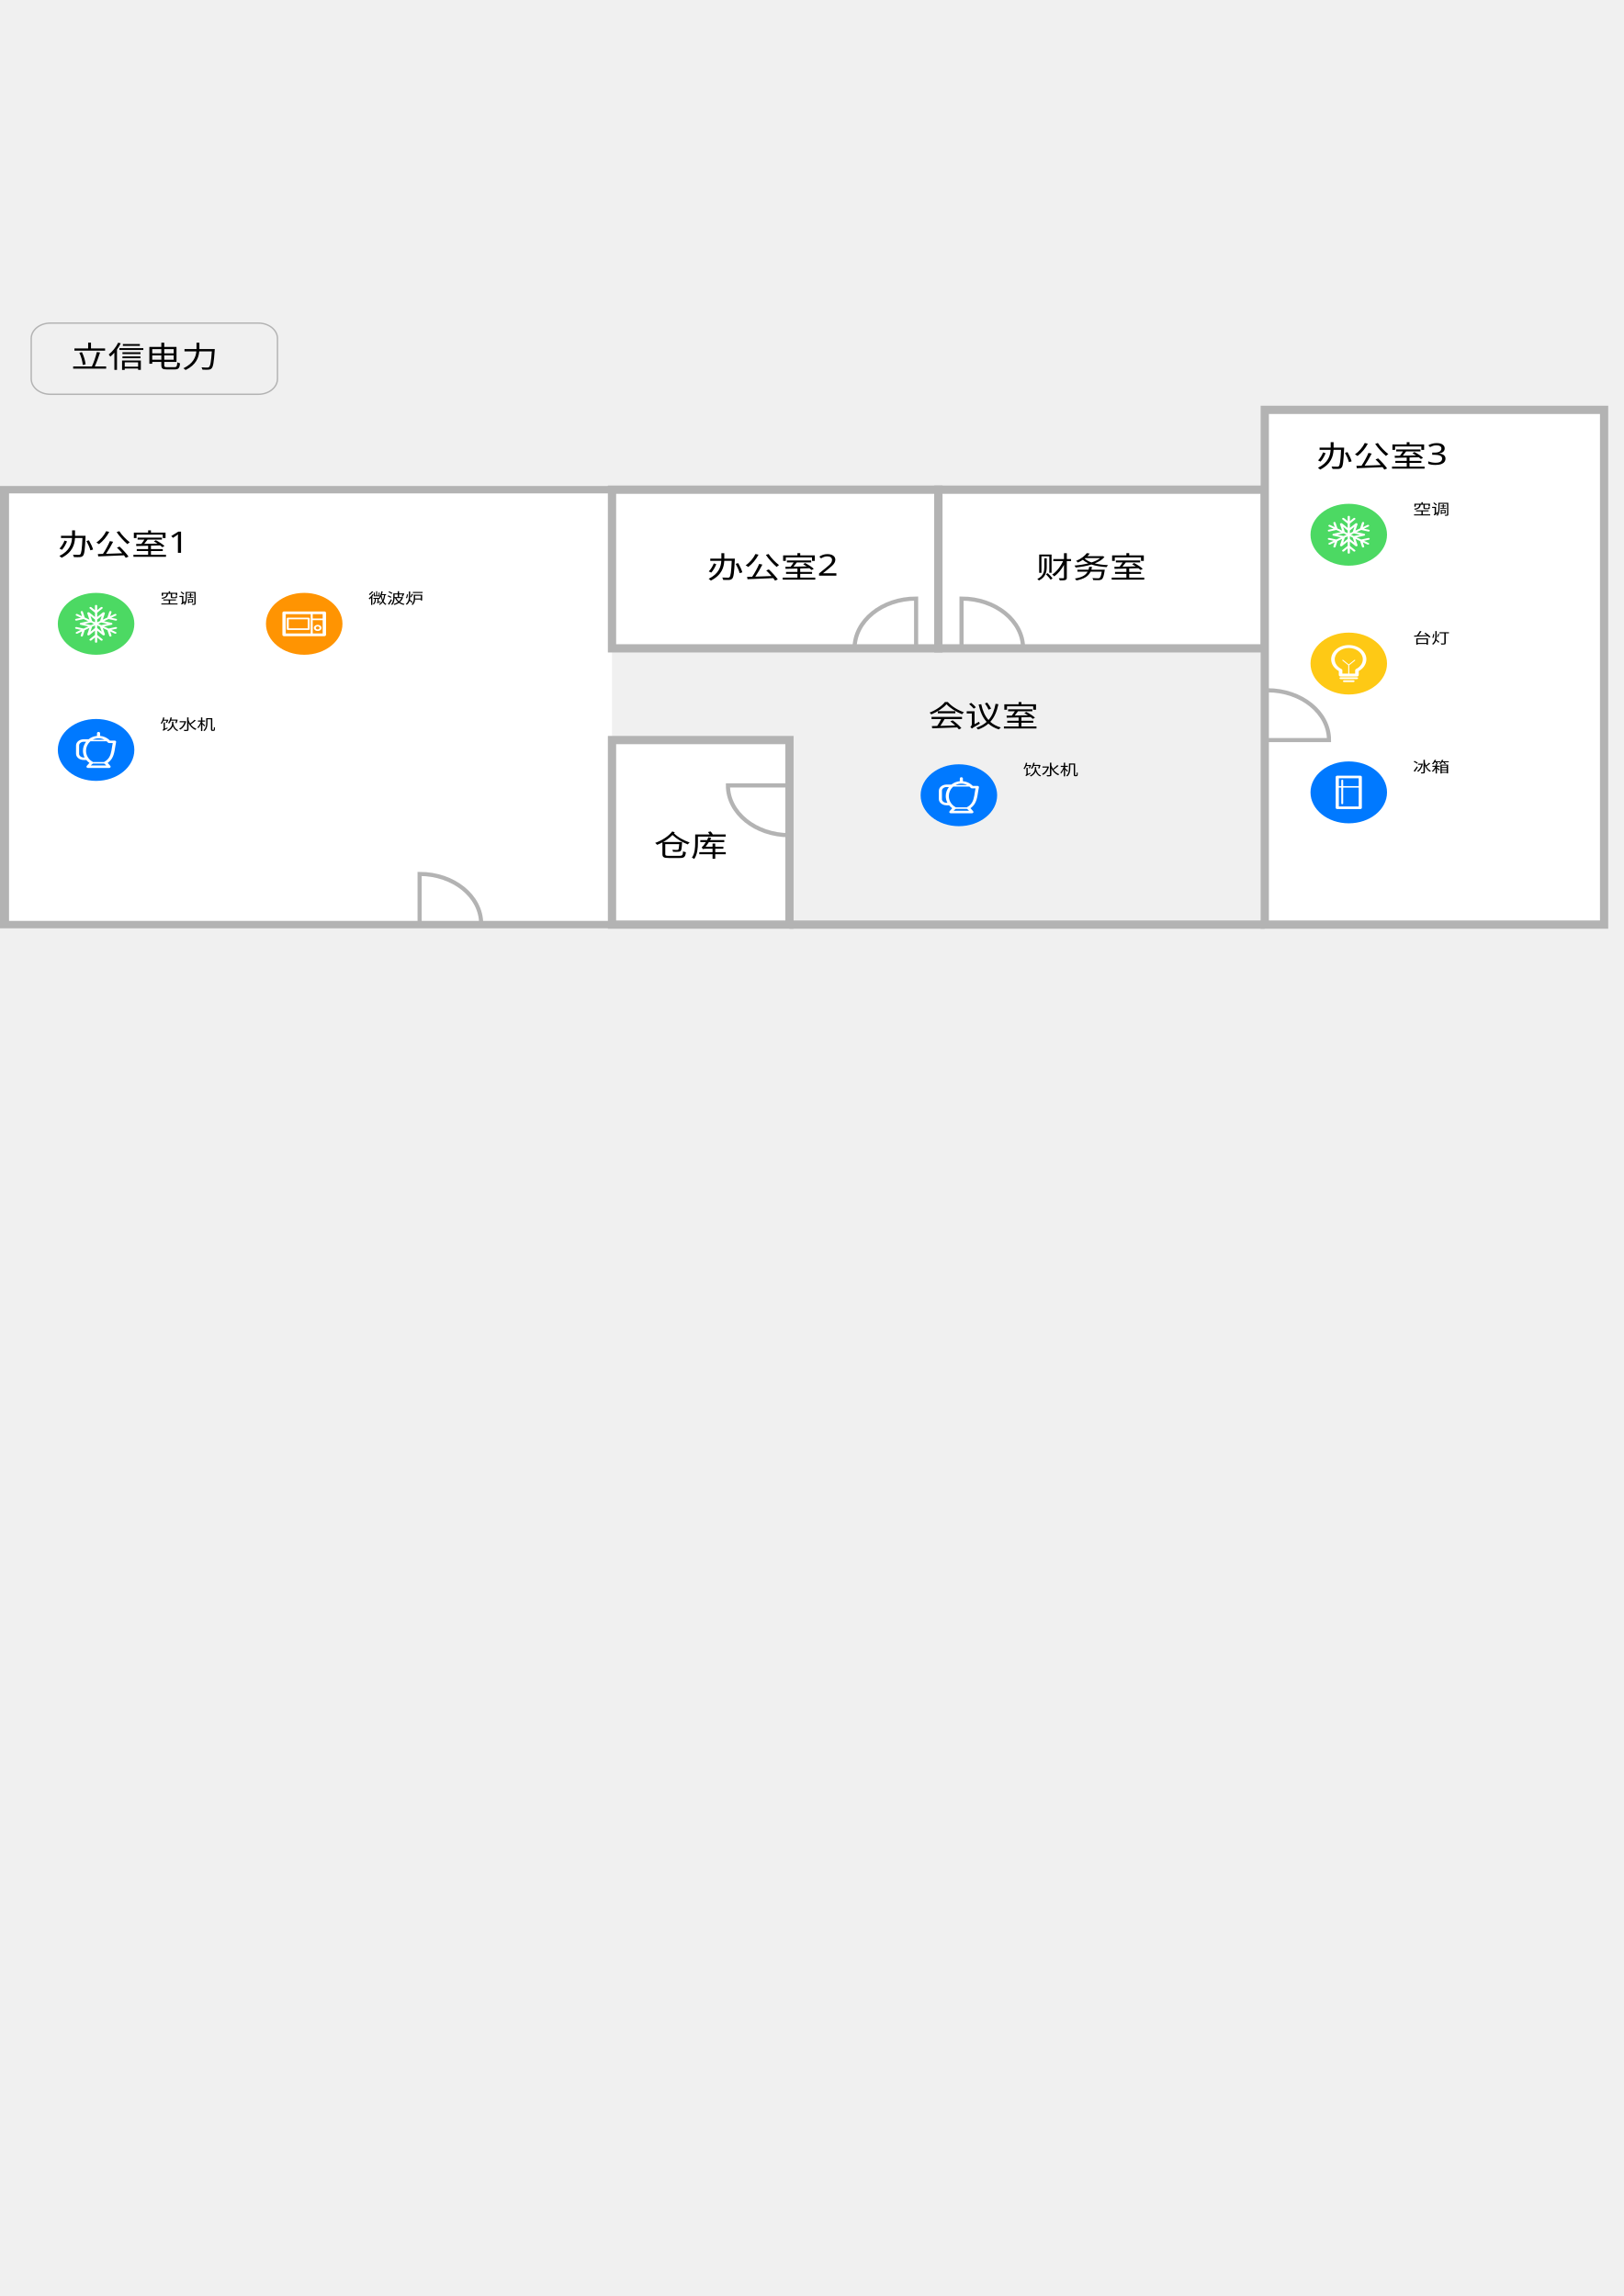
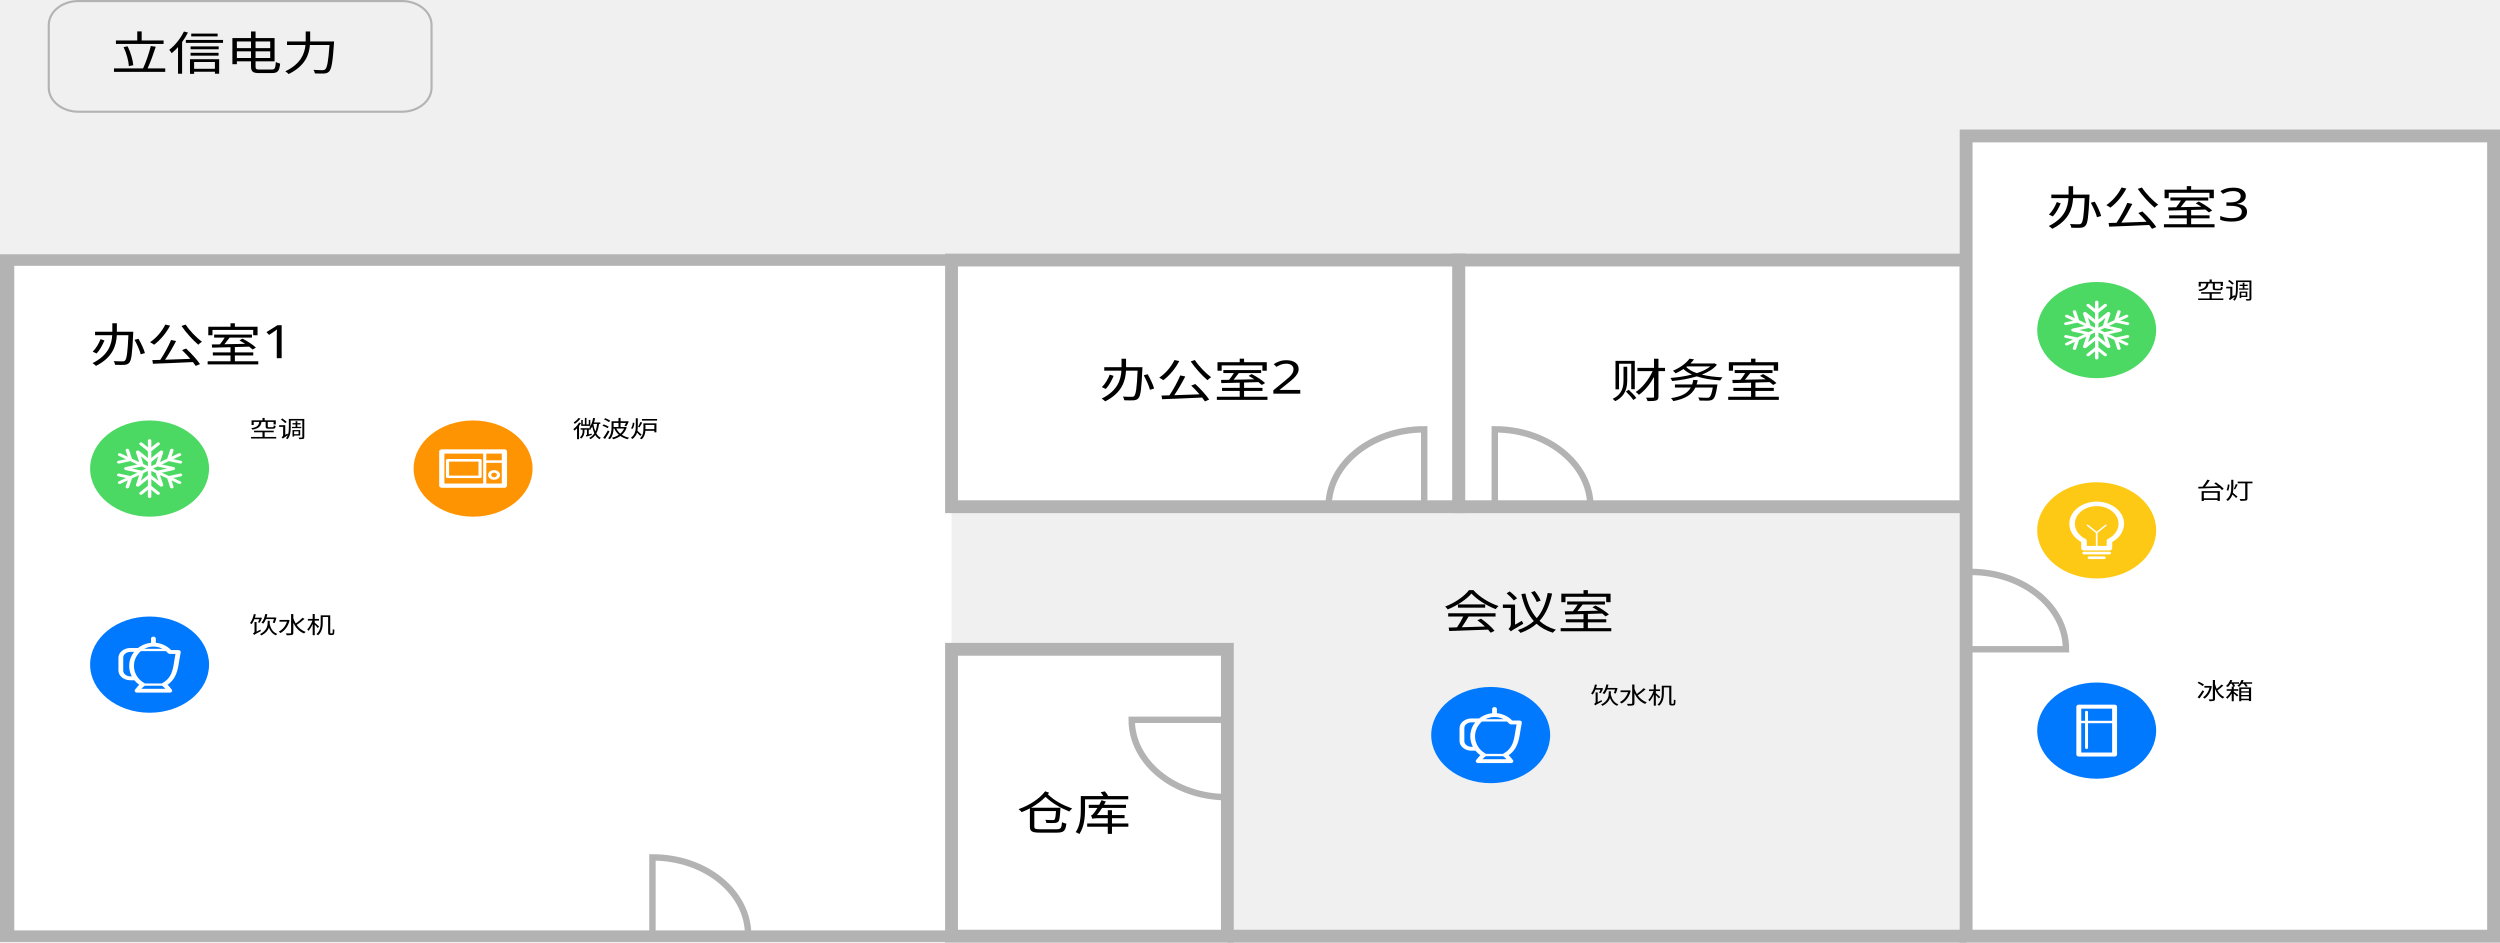
- <svg xmlns="http://www.w3.org/2000/svg" width="210mm" height="297mm" viewBox="0 0 744.094 1052.362" id="svg4042" version="1.1">
+ <svg xmlns="http://www.w3.org/2000/svg" width="208.019mm" height="78.43mm" viewBox="0 0 737.075 277.902" id="svg4042" version="1.1">
  <defs id="defs4044" />
-   <g id="layer1">
+   <g id="layer1" transform="translate(0.07181856,-147.7763)">
    <polyline transform="matrix(0.7013433,0,0,0.5673893,-556.2427,-280.9533)" style="fill:#ffffff;stroke:#b3b3b3;stroke-width:6;stroke-miterlimit:10" stroke-miterlimit="10" points="1193.009,1242.073 796.008,1242.073   796.008,890.747 1193.009,890.747 " id="polyline489" />
    <rect style="fill:#ffffff;stroke:#b3b3b3;stroke-width:3.785;stroke-miterlimit:10" x="280.466" y="224.447" stroke-miterlimit="10" width="149.566" height="72.724" id="rect491" />
    <rect style="fill:#ffffff;stroke:#b3b3b3;stroke-width:3.785;stroke-miterlimit:10" x="430.033" y="224.447" stroke-miterlimit="10" width="149.571" height="72.724" id="rect493" />
    <rect style="fill:#ffffff;stroke:#b3b3b3;stroke-width:3.785;stroke-miterlimit:10" x="579.604" y="187.857" stroke-miterlimit="10" width="155.507" height="235.929" id="rect495" />
    <path style="fill:none;stroke:#b3b3b3;stroke-width:1.892;stroke-miterlimit:10" stroke-miterlimit="10" d="m 419.828,297.171 0,-22.815 c -15.576,0 -28.202,10.215 -28.202,22.815" id="path497" />
    <path style="fill:none;stroke:#b3b3b3;stroke-width:1.892;stroke-miterlimit:10" stroke-miterlimit="10" d="m 440.638,297.171 0,-22.815 c 15.576,0 28.2,10.215 28.2,22.815" id="path499" />
    <path style="fill:none;stroke:#b3b3b3;stroke-width:1.892;stroke-miterlimit:10" stroke-miterlimit="10" d="m 192.292,423.384 0,-22.817 c 15.575,0 28.202,10.216 28.202,22.817" id="path501" />
    <path style="fill:none;stroke:#b3b3b3;stroke-width:1.892;stroke-miterlimit:10" stroke-miterlimit="10" d="m 580.84,339.205 28.199,0 c 0,-12.601 -12.624,-22.816 -28.199,-22.816" id="path503" />
    <rect style="fill:#ffffff;stroke:#b3b3b3;stroke-width:3.785;stroke-miterlimit:10" x="280.466" y="339.205" stroke-miterlimit="10" width="81.324" height="84.581" id="rect505" />
    <line style="fill:none;stroke:#b3b3b3;stroke-width:3.785;stroke-miterlimit:10" stroke-miterlimit="10" x1="361.79" y1="423.786" x2="579.604" y2="423.786" id="line507" />
    <path style="fill:none;stroke:#b3b3b3;stroke-width:1.892;stroke-miterlimit:10" stroke-miterlimit="10" d="m 361.79,359.991 -28.203,0 c 0,12.601 12.628,22.815 28.203,22.815" id="path509" />
    <text y="282.968" x="23.832" style="font-size:15.14px;font-family:MicrosoftYaHei" font-size="24" id="text511" transform="scale(1.111795,0.8994463)">办公室1</text>
    <text y="294.593" x="427.058" style="font-size:15.14px;font-family:MicrosoftYaHei" font-size="24" id="text513" transform="scale(1.111795,0.8994463)">财务室</text>
    <text y="294.593" x="291.455" style="font-size:15.14px;font-family:MicrosoftYaHei" font-size="24" id="text515" transform="scale(1.111795,0.8994463)">办公室2</text>
    <text y="436.417" x="269.577" style="font-size:15.14px;font-family:MicrosoftYaHei" font-size="24" id="text517" transform="scale(1.111795,0.8994463)">仓库</text>
    <text y="370.447" x="382.626" style="font-size:15.14px;font-family:MicrosoftYaHei" font-size="24" id="text519" transform="scale(1.111795,0.8994463)">会议室</text>
    <text y="238.032" x="542.602" style="font-size:15.14px;font-family:MicrosoftYaHei" font-size="24" id="text521" transform="scale(1.111795,0.8994463)">办公室3</text>
    <text y="187.299" x="29.378" style="font-size:15.14px;font-family:MicrosoftYaHei" font-size="24" id="text523" transform="scale(1.111795,0.8994463)">立信电力</text>
    <path style="fill:none;stroke:#b3b3b3;stroke-width:0.631;stroke-miterlimit:10" stroke-miterlimit="10" d="m 127.162,173.642 c 0,3.905 -3.914,7.071 -8.744,7.071 l -95.372,0 c -4.829,0 -8.742,-3.166 -8.742,-7.071 l 0,-18.478 c 0,-3.906 3.913,-7.073 8.742,-7.073 l 95.373,0 c 4.829,0 8.743,3.166 8.743,7.073 l 0,18.478 0,0 z" id="path525" />
    <g transform="matrix(0.7013433,0,0,0.5673893,-556.2427,-280.9533)" id="g527">
      <circle style="fill:#fec915" cx="1674.416" cy="1031.199" r="25" id="circle529" />
      <g id="g531">
        <path style="fill:#ffffff" d="m 1685.92,1027.774 c 0,-3.183 -1.284,-6.056 -3.366,-8.131 -2.08,-2.074 -4.967,-3.377 -8.146,-3.377 -3.169,0 -6.032,1.304 -8.124,3.377 -2.078,2.077 -3.371,4.948 -3.371,8.131 0,2.052 0.538,3.969 1.478,5.658 l 0.015,0 c 0.853,1.509 2.063,2.83 3.506,3.822 l 0,3.221 c 0,0.656 0.509,1.166 1.164,1.166 l 10.69,0 c 0.646,0 1.169,-0.512 1.169,-1.166 l 0,-3.221 c 1.447,-0.99 2.641,-2.314 3.517,-3.822 l -0.021,0 c 0.942,-1.689 1.489,-3.606 1.489,-5.658 z m -3.509,4.498 c -0.773,1.391 -1.909,2.552 -3.252,3.361 -0.363,0.223 -0.552,0.596 -0.552,0.995 l -0.015,0 0,2.682 -3.831,0 0,-6.768 3.792,-3.787 c 0.137,-0.136 0.137,-0.354 0,-0.49 -0.136,-0.136 -0.354,-0.136 -0.489,0 l -3.649,3.645 -3.648,-3.645 c -0.136,-0.136 -0.356,-0.136 -0.493,0 -0.136,0.137 -0.136,0.355 0,0.49 l 3.794,3.787 0,6.768 -3.832,0 0,-2.682 c 0,-0.467 -0.267,-0.862 -0.655,-1.044 -1.312,-0.811 -2.402,-1.971 -3.163,-3.313 -0.746,-1.32 -1.18,-2.848 -1.18,-4.5 0,-2.518 1.03,-4.818 2.7,-6.476 1.655,-1.657 3.946,-2.688 6.468,-2.688 2.547,0 4.827,1.031 6.497,2.688 1.649,1.656 2.689,3.958 2.689,6.476 10e-4,1.658 -0.436,3.182 -1.181,4.501 z" id="path533" />
        <path style="fill:#ffffff" d="m 1677.512,1044.739 -6.186,0 c -0.388,0 -0.711,0.306 -0.711,0.695 0,0.382 0.321,0.695 0.711,0.695 l 6.186,0 c 0.396,0 0.708,-0.313 0.708,-0.695 -10e-4,-0.389 -0.314,-0.695 -0.708,-0.695 z" id="path535" />
        <path style="fill:#ffffff" d="m 1679.765,1042.307 -10.69,0 c -0.388,0 -0.701,0.308 -0.701,0.694 0,0.391 0.313,0.712 0.701,0.712 l 10.69,0 c 0.389,0 0.709,-0.321 0.709,-0.712 -10e-4,-0.388 -0.32,-0.694 -0.709,-0.694 z" id="path537" />
      </g>
    </g>
    <g transform="matrix(0.7013433,0,0,0.5673893,-556.2427,-280.9533)" id="g539">
      <circle style="fill:#ff9402" cx="991.89" cy="999.1" r="25" id="circle541" />
      <path style="fill:#ffffff" d="m 981.13,1004.043 13.688,0 c 0.365,0 0.667,-0.295 0.667,-0.659 l 0,-8.574 c 0,-0.371 -0.3,-0.668 -0.667,-0.668 l -13.688,0 c -0.358,0 -0.653,0.297 -0.653,0.668 l 0,8.574 c 0,0.364 0.296,0.659 0.653,0.659 l 0,0 z m 0.666,-8.574 0,0 12.363,0 0,7.271 -12.363,0 0,-7.271 0,0 z m 23.255,-6.358 0,0 -26.329,0 c -0.596,0 -1.094,0.482 -1.094,1.095 l 0,17.779 c 0,0.604 0.498,1.102 1.094,1.102 l 26.329,0 c 0.604,0 1.1,-0.498 1.1,-1.102 l 0,-17.779 c 0,-0.611 -0.498,-1.095 -1.1,-1.095 l 0,0 z m -8.926,17.774 0,0 -16.302,0 0,-15.578 16.304,0 -0.002,15.578 0,0 z m 7.823,0 0,0 -6.504,0 0,-10.749 6.504,0 0,10.749 0,0 z m 0,-12.063 0,0 -6.504,0 0,-3.517 6.504,0 0,3.517 0,0 z m -3.249,10.091 0,0 c 0.703,0 1.329,-0.268 1.784,-0.715 0.448,-0.465 0.729,-1.088 0.729,-1.783 0,-0.701 -0.281,-1.333 -0.729,-1.795 -0.455,-0.442 -1.081,-0.716 -1.784,-0.716 -0.687,0 -1.318,0.272 -1.783,0.716 -0.441,0.463 -0.729,1.095 -0.729,1.795 0,0.695 0.287,1.318 0.729,1.783 0.465,0.448 1.096,0.715 1.783,0.715 l 0,0 z m -0.855,-3.36 0,0 c 0.224,-0.204 0.52,-0.346 0.854,-0.346 0.344,0 0.623,0.142 0.857,0.346 0.203,0.23 0.343,0.525 0.343,0.862 0,0.336 -0.14,0.632 -0.343,0.85 -0.234,0.217 -0.516,0.345 -0.857,0.345 -0.334,0 -0.632,-0.128 -0.854,-0.345 -0.211,-0.218 -0.337,-0.513 -0.337,-0.85 0,-0.338 0.127,-0.632 0.337,-0.862 l 0,0 z" id="path543" />
    </g>
    <g transform="matrix(0.7013433,0,0,0.5673893,-556.2427,-280.9533)" id="g545">
      <circle style="fill:#4cd963" cx="855.89" cy="999.1" r="25" id="circle547" />
      <path style="fill:#ffffff" d="m 855.174,984.535 c 0,-0.39 0.316,-0.713 0.716,-0.713 0.401,0 0.729,0.325 0.729,0.713 l 0,3.537 2.377,-2.373 c 0.293,-0.295 0.758,-0.295 1.025,0 0.283,0.271 0.283,0.735 0,1.023 l -3.402,3.396 0,3.491 3.687,-3.685 c 0.255,-0.249 0.654,-0.271 0.931,-0.078 0.305,0.163 0.479,0.489 0.396,0.838 l -1.362,5.041 3.022,-1.744 1.257,-4.653 c 0.111,-0.389 0.508,-0.62 0.884,-0.513 0.39,0.094 0.621,0.497 0.521,0.886 l -0.882,3.257 3.064,-1.776 c 0.345,-0.191 0.791,-0.069 0.99,0.287 0.196,0.334 0.077,0.777 -0.27,0.978 l -3.054,1.77 3.248,0.854 c 0.394,0.116 0.619,0.513 0.514,0.894 -0.101,0.388 -0.499,0.612 -0.892,0.521 l -4.65,-1.259 -3.011,1.755 5.026,1.35 c 0.341,0.093 0.56,0.419 0.531,0.76 0.027,0.342 -0.19,0.684 -0.531,0.759 l -5.026,1.367 3.011,1.746 4.65,-1.258 c 0.396,-0.093 0.808,0.132 0.892,0.521 0.105,0.402 -0.122,0.791 -0.499,0.893 l -3.263,0.869 3.053,1.776 c 0.347,0.188 0.469,0.62 0.269,0.978 -0.197,0.334 -0.645,0.465 -0.989,0.265 l -3.043,-1.771 0.862,3.25 c 0.1,0.396 -0.134,0.801 -0.521,0.894 -0.376,0.106 -0.773,-0.126 -0.886,-0.512 l -1.242,-4.654 -3.037,-1.754 1.362,5.042 c 0.087,0.351 -0.087,0.697 -0.396,0.838 -0.276,0.202 -0.678,0.171 -0.931,-0.078 l -3.686,-3.677 0,3.491 3.401,3.397 c 0.283,0.286 0.283,0.744 0,1.017 -0.27,0.303 -0.734,0.303 -1.025,0.021 l -2.376,-2.381 0,3.521 c 0,0.396 -0.328,0.729 -0.73,0.729 -0.399,0 -0.717,-0.334 -0.717,-0.729 l 0,-3.528 -2.381,2.39 c -0.282,0.279 -0.747,0.279 -1.023,-0.023 -0.295,-0.271 -0.295,-0.729 0,-1.017 l 3.407,-3.396 0,-3.491 -3.699,3.677 c -0.241,0.248 -0.64,0.28 -0.926,0.078 -0.313,-0.141 -0.479,-0.488 -0.382,-0.838 l 1.352,-5.042 -3.039,1.753 -1.232,4.654 c -0.105,0.388 -0.504,0.619 -0.896,0.512 -0.381,-0.093 -0.612,-0.498 -0.501,-0.893 l 0.858,-3.25 -3.063,1.77 c -0.346,0.2 -0.784,0.07 -0.981,-0.264 -0.198,-0.356 -0.069,-0.791 0.274,-0.978 l 3.047,-1.776 -3.253,-0.869 c -0.38,-0.103 -0.62,-0.489 -0.515,-0.894 0.12,-0.388 0.496,-0.612 0.884,-0.52 l 4.675,1.257 3.014,-1.745 -5.034,-1.366 c -0.337,-0.077 -0.572,-0.419 -0.544,-0.761 -0.018,-0.34 0.206,-0.665 0.544,-0.759 l 5.034,-1.351 -3.03,-1.753 -4.66,1.258 c -0.388,0.094 -0.763,-0.133 -0.883,-0.521 -0.106,-0.382 0.135,-0.776 0.514,-0.894 l 3.253,-0.853 -3.046,-1.77 c -0.346,-0.2 -0.474,-0.644 -0.275,-0.978 0.194,-0.357 0.638,-0.48 0.981,-0.288 l 3.063,1.777 -0.858,-3.259 c -0.114,-0.387 0.12,-0.791 0.501,-0.885 0.396,-0.107 0.791,0.125 0.896,0.513 l 1.233,4.653 3.038,1.744 -1.352,-5.041 c -0.098,-0.349 0.07,-0.674 0.397,-0.838 0.272,-0.193 0.671,-0.171 0.912,0.077 l 3.698,3.693 0,-3.499 -3.406,-3.397 c -0.295,-0.288 -0.295,-0.752 0,-1.024 0.275,-0.294 0.742,-0.294 1.024,0 l 2.379,2.375 0,-3.539 0.004,0.002 0,0 z m 8.076,14.553 0,0 -4.043,-1.077 -1.877,1.077 1.877,1.087 4.043,-1.087 0,0 z m -6.631,1.257 0,0 0,2.165 2.951,2.955 -1.074,-4.033 -1.877,-1.087 0,0 z m -8.09,-1.257 0,0 4.044,1.087 1.87,-1.087 -1.878,-1.077 -4.036,1.077 0,0 z m 6.645,-1.234 0,0 0,-2.181 -2.959,-2.947 1.084,4.033 1.875,1.095 0,0 z m 4.398,-5.126 0,0 -2.951,2.939 0,2.188 1.878,-1.095 1.073,-4.032 0,0 z m -7.357,12.737 0,0 2.959,-2.955 0,-2.165 -1.875,1.087 -1.084,4.033 0,0 z" id="path549" />
    </g>
    <g transform="matrix(0.7013433,0,0,0.5673893,-556.2427,-280.9533)" id="g551">
      <circle style="fill:#0079ff" cx="855.89" cy="1100.979" r="25" id="circle553" />
      <path style="fill:#ffffff" d="m 867.987,1093.417 -3.038,0 c -0.889,-1.134 -1.955,-2.063 -3.15,-2.726 -1.012,-0.562 -2.14,-0.936 -3.285,-1.063 l 0,-2.191 c 0,-0.554 -0.457,-1.013 -1.005,-1.013 -0.567,0 -1.013,0.459 -1.013,1.013 l 0,2.191 c -2.087,0.244 -3.976,1.229 -5.502,2.719 l -3.141,0 -0.056,0 c -2.731,0 -5,2.269 -5,5 l 0,6.739 0,0.013 c 0,2.727 2.261,4.994 5,4.994 l 1.675,0 c 0.594,0.896 1.282,1.683 2.063,2.352 -0.437,0.503 -0.823,1.095 -1.179,1.644 -0.252,0.398 -0.752,0.936 -0.752,1.443 0,0.546 0.441,0.997 0.996,0.997 l 13.743,0 c 0.23,0.02 0.443,-0.052 0.64,-0.181 0.464,-0.329 0.562,-0.967 0.229,-1.418 -0.205,-0.258 -0.411,-0.554 -0.572,-0.844 -0.363,-0.548 -0.754,-1.141 -1.173,-1.643 1.141,-0.992 2.119,-2.257 2.836,-3.732 1.815,-3.679 1.936,-9.058 2.673,-13.11 0.014,-0.064 0.014,-0.129 0.014,-0.188 0.007,-0.559 -0.457,-0.996 -1.003,-0.996 z m -7.164,-0.96 c 0.168,0.097 0.328,0.188 0.49,0.29 l -7.629,0 c 2.182,-1.43 4.849,-1.547 7.139,-0.29 z m -13.027,14.626 c -1.624,0 -2.983,-1.36 -2.999,-2.983 l 0.016,0 0,-6.752 c -0.016,-1.63 1.344,-2.997 2.983,-2.997 l 0.062,0 1.511,0 c -1.282,2.023 -2.063,4.557 -2.063,7.301 0,1.953 0.395,3.803 1.095,5.433 l -0.605,0 0,0 z m 4.677,6.442 c 0.387,-0.567 0.792,-1.096 1.154,-1.339 0.109,-0.06 0.188,-0.144 0.263,-0.228 l 7.222,0 c 0.064,0.085 0.168,0.181 0.261,0.246 0.364,0.258 0.768,0.771 1.14,1.319 l -10.04,0 0,0 z m 12.016,-6.694 c -0.746,1.545 -1.834,2.811 -3.132,3.672 -0.088,0.085 -0.181,0.156 -0.245,0.259 l -7.222,0 c -0.077,-0.108 -0.155,-0.192 -0.263,-0.245 -1.281,-0.875 -2.373,-2.139 -3.124,-3.69 -0.761,-1.515 -1.188,-3.286 -1.188,-5.175 0,-2.813 0.941,-5.348 2.468,-7.19 0.146,-0.174 0.296,-0.347 0.451,-0.508 l 10.53,0 c 0.295,0.322 0.593,0.677 0.854,1.044 0.207,0.275 0.504,0.419 0.825,0.419 l 2.338,0 c -0.63,3.465 -0.758,8.309 -2.292,11.414 z" id="path555" />
    </g>
    <text y="307.66" x="66.055" style="font-size:7.57px;font-family:MicrosoftYaHei" font-size="12" id="text557" transform="scale(1.111795,0.8994463)">空调</text>
    <text y="321.695" x="66.055" style="font-size:7.57px;font-family:MicrosoftYaHei;opacity:0.5" enable-background="new    " font-size="12" id="text559" transform="scale(1.111795,0.8994463)" />
    <text y="335.731" x="66.055" style="font-size:7.57px;font-family:MicrosoftYaHei;opacity:0.5" enable-background="new    " font-size="12" id="text561" transform="scale(1.111795,0.8994463)" />
    <text y="349.767" x="66.055" style="font-size:7.57px;font-family:MicrosoftYaHei;opacity:0.5" enable-background="new    " font-size="12" id="text563" transform="scale(1.111795,0.8994463)" />
    <g transform="matrix(0.7013433,0,0,0.5673893,-556.2427,-280.9533)" id="g565">
      <circle style="fill:#4cd963" cx="1674.416" cy="927.136" r="25" id="circle567" />
      <path style="fill:#ffffff" d="m 1673.699,912.571 c 0,-0.39 0.317,-0.713 0.716,-0.713 0.402,0 0.73,0.325 0.73,0.713 l 0,3.537 2.377,-2.373 c 0.293,-0.295 0.757,-0.295 1.024,0 0.283,0.271 0.283,0.735 0,1.023 l -3.401,3.396 0,3.49 3.686,-3.684 c 0.255,-0.249 0.654,-0.271 0.932,-0.078 0.304,0.163 0.478,0.489 0.396,0.838 l -1.361,5.041 3.021,-1.745 1.257,-4.652 c 0.112,-0.39 0.508,-0.62 0.884,-0.514 0.391,0.095 0.621,0.497 0.521,0.887 l -0.882,3.257 3.063,-1.776 c 0.346,-0.191 0.791,-0.069 0.99,0.287 0.197,0.334 0.078,0.777 -0.27,0.978 l -3.054,1.77 3.248,0.854 c 0.395,0.116 0.619,0.513 0.515,0.894 -0.102,0.388 -0.499,0.612 -0.893,0.521 l -4.649,-1.259 -3.012,1.754 5.027,1.351 c 0.34,0.093 0.559,0.419 0.531,0.76 0.026,0.342 -0.191,0.683 -0.531,0.759 l -5.027,1.367 3.012,1.746 4.649,-1.258 c 0.396,-0.093 0.809,0.132 0.893,0.521 0.104,0.402 -0.122,0.791 -0.499,0.893 l -3.264,0.869 3.054,1.776 c 0.347,0.188 0.469,0.62 0.269,0.978 -0.198,0.334 -0.645,0.465 -0.99,0.265 l -3.043,-1.771 0.863,3.25 c 0.099,0.396 -0.134,0.801 -0.521,0.894 -0.376,0.106 -0.773,-0.126 -0.887,-0.512 l -1.241,-4.654 -3.037,-1.754 1.362,5.042 c 0.087,0.351 -0.088,0.697 -0.396,0.838 -0.276,0.202 -0.678,0.171 -0.931,-0.078 l -3.686,-3.677 0,3.491 3.401,3.397 c 0.283,0.286 0.283,0.744 0,1.017 -0.27,0.303 -0.734,0.303 -1.025,0.021 l -2.376,-2.381 0,3.521 c 0,0.396 -0.328,0.729 -0.73,0.729 -0.399,0 -0.716,-0.334 -0.716,-0.729 l 0,-3.527 -2.382,2.39 c -0.282,0.279 -0.747,0.279 -1.023,-0.023 -0.295,-0.271 -0.295,-0.729 0,-1.017 l 3.407,-3.396 0,-3.491 -3.699,3.677 c -0.241,0.248 -0.64,0.28 -0.926,0.078 -0.313,-0.141 -0.479,-0.488 -0.382,-0.838 l 1.352,-5.042 -3.039,1.753 -1.232,4.654 c -0.105,0.388 -0.504,0.618 -0.896,0.512 -0.381,-0.093 -0.612,-0.498 -0.501,-0.894 l 0.858,-3.25 -3.063,1.771 c -0.346,0.2 -0.784,0.07 -0.981,-0.264 -0.198,-0.356 -0.069,-0.791 0.274,-0.978 l 3.047,-1.776 -3.253,-0.869 c -0.38,-0.103 -0.62,-0.489 -0.515,-0.894 0.12,-0.388 0.495,-0.612 0.884,-0.52 l 4.675,1.257 3.015,-1.745 -5.035,-1.366 c -0.338,-0.078 -0.572,-0.419 -0.544,-0.761 -0.018,-0.34 0.207,-0.665 0.544,-0.759 l 5.035,-1.352 -3.031,-1.753 -4.66,1.259 c -0.387,0.094 -0.763,-0.133 -0.883,-0.521 -0.106,-0.382 0.135,-0.777 0.514,-0.894 l 3.253,-0.853 -3.046,-1.77 c -0.346,-0.2 -0.474,-0.644 -0.275,-0.978 0.194,-0.357 0.638,-0.48 0.981,-0.288 l 3.063,1.777 -0.858,-3.259 c -0.114,-0.388 0.12,-0.791 0.501,-0.886 0.396,-0.106 0.791,0.125 0.896,0.514 l 1.233,4.652 3.038,1.745 -1.352,-5.041 c -0.098,-0.349 0.07,-0.674 0.397,-0.838 0.272,-0.193 0.671,-0.171 0.912,0.077 l 3.699,3.693 0,-3.499 -3.407,-3.397 c -0.295,-0.288 -0.295,-0.752 0,-1.024 0.275,-0.294 0.741,-0.294 1.024,0 l 2.379,2.375 0,-3.539 0,10e-4 0,0 z m 8.078,14.553 0,0 -4.042,-1.077 -1.877,1.077 1.877,1.087 4.042,-1.087 0,0 z m -6.63,1.257 0,0 0,2.165 2.951,2.955 -1.074,-4.033 -1.877,-1.087 0,0 z m -8.092,-1.257 0,0 4.044,1.087 1.87,-1.087 -1.878,-1.077 -4.036,1.077 0,0 z m 6.644,-1.233 0,0 0,-2.18 -2.959,-2.947 1.084,4.033 1.875,1.094 0,0 z m 4.399,-5.127 0,0 -2.951,2.939 0,2.188 1.877,-1.094 1.074,-4.033 0,0 z m -7.358,12.737 0,0 2.959,-2.955 0,-2.165 -1.875,1.087 -1.084,4.033 0,0 z" id="path569" />
    </g>
    <text y="262.263" x="582.399" style="font-size:7.57px;font-family:MicrosoftYaHei" font-size="12" id="text571" transform="scale(1.111795,0.8994463)">空调</text>
    <text y="276.299" x="582.399" style="font-size:7.57px;font-family:MicrosoftYaHei;opacity:0.5" enable-background="new    " font-size="12" id="text573" transform="scale(1.111795,0.8994463)" />
    <text y="290.335" x="582.399" style="font-size:7.57px;font-family:MicrosoftYaHei;opacity:0.5" enable-background="new    " font-size="12" id="text575" transform="scale(1.111795,0.8994463)" />
    <text y="304.371" x="582.399" style="font-size:7.57px;font-family:MicrosoftYaHei;opacity:0.5" enable-background="new    " font-size="12" id="text577" transform="scale(1.111795,0.8994463)" />
    <text y="327.909" x="582.399" style="font-size:7.57px;font-family:MicrosoftYaHei" font-size="12" id="text579" transform="scale(1.111795,0.8994463)">台灯</text>
    <text y="341.944" x="582.399" style="font-size:7.57px;font-family:MicrosoftYaHei;opacity:0.5" enable-background="new    " font-size="12" id="text581" transform="scale(1.111795,0.8994463)" />
    <text y="355.98" x="582.399" style="font-size:7.57px;font-family:MicrosoftYaHei;opacity:0.5" enable-background="new    " font-size="12" id="text583" transform="scale(1.111795,0.8994463)" />
    <text y="370.016" x="582.399" style="font-size:7.57px;font-family:MicrosoftYaHei;opacity:0.5" enable-background="new    " font-size="12" id="text585" transform="scale(1.111795,0.8994463)" />
    <text y="393.554" x="582.399" style="font-size:7.57px;font-family:MicrosoftYaHei" font-size="12" id="text587" transform="scale(1.111795,0.8994463)">冰箱</text>
    <text y="407.59" x="582.399" style="font-size:7.57px;font-family:MicrosoftYaHei;opacity:0.5" enable-background="new    " font-size="12" id="text589" transform="scale(1.111795,0.8994463)" />
    <text y="421.626" x="582.399" style="font-size:7.57px;font-family:MicrosoftYaHei;opacity:0.5" enable-background="new    " font-size="12" id="text591" transform="scale(1.111795,0.8994463)" />
    <text y="435.661" x="582.399" style="font-size:7.57px;font-family:MicrosoftYaHei;opacity:0.5" enable-background="new    " font-size="12" id="text593" transform="scale(1.111795,0.8994463)" />
    <text y="307.66" x="151.847" style="font-size:7.57px;font-family:MicrosoftYaHei" font-size="12" id="text595" transform="scale(1.111795,0.8994463)">微波炉</text>
    <text y="321.695" x="151.847" style="font-size:7.57px;font-family:MicrosoftYaHei;opacity:0.5" enable-background="new    " font-size="12" id="text597" transform="scale(1.111795,0.8994463)" />
    <text y="335.731" x="151.847" style="font-size:7.57px;font-family:MicrosoftYaHei;opacity:0.5" enable-background="new    " font-size="12" id="text599" transform="scale(1.111795,0.8994463)" />
    <text y="349.767" x="151.847" style="font-size:7.57px;font-family:MicrosoftYaHei;opacity:0.5" enable-background="new    " font-size="12" id="text601" transform="scale(1.111795,0.8994463)" />
    <text y="371.927" x="66.055" style="font-size:7.57px;font-family:MicrosoftYaHei" font-size="12" id="text603" transform="scale(1.111795,0.8994463)">饮水机</text>
    <text y="385.963" x="66.055" style="font-size:7.57px;font-family:MicrosoftYaHei;opacity:0.5" enable-background="new    " font-size="12" id="text605" transform="scale(1.111795,0.8994463)" />
    <text y="399.998" x="66.055" style="font-size:7.57px;font-family:MicrosoftYaHei;opacity:0.5" enable-background="new    " font-size="12" id="text607" transform="scale(1.111795,0.8994463)" />
    <text y="414.034" x="66.055" style="font-size:7.57px;font-family:MicrosoftYaHei;opacity:0.5" enable-background="new    " font-size="12" id="text609" transform="scale(1.111795,0.8994463)" />
    <g transform="matrix(0.7013433,0,0,0.5673893,-556.2427,-280.9533)" id="g611">
      <circle style="fill:#0079ff" cx="1419.661" cy="1137.579" r="25" id="circle613" />
      <path style="fill:#ffffff" d="m 1431.759,1130.018 -3.038,0 c -0.889,-1.134 -1.955,-2.063 -3.151,-2.726 -1.011,-0.561 -2.139,-0.936 -3.285,-1.063 l 0,-2.191 c 0,-0.554 -0.457,-1.013 -1.005,-1.013 -0.566,0 -1.012,0.459 -1.012,1.013 l 0,2.191 c -2.087,0.243 -3.976,1.229 -5.502,2.719 l -3.141,0 -0.057,0 c -2.73,0 -5,2.268 -5,5 l 0,6.738 0,0.014 c 0,2.726 2.262,4.994 5,4.994 l 1.676,0 c 0.594,0.896 1.281,1.682 2.063,2.351 -0.438,0.503 -0.823,1.095 -1.179,1.644 -0.252,0.398 -0.752,0.936 -0.752,1.443 0,0.546 0.441,0.997 0.996,0.997 l 13.743,0 c 0.23,0.021 0.443,-0.051 0.64,-0.18 0.464,-0.329 0.562,-0.968 0.229,-1.418 -0.206,-0.259 -0.411,-0.555 -0.572,-0.845 -0.363,-0.548 -0.755,-1.141 -1.173,-1.643 1.141,-0.992 2.119,-2.256 2.836,-3.732 1.815,-3.679 1.936,-9.058 2.673,-13.109 0.014,-0.065 0.014,-0.129 0.014,-0.188 0.01,-0.559 -0.455,-0.996 -1.003,-0.996 z m -7.164,-0.96 c 0.168,0.098 0.328,0.188 0.489,0.29 l -7.629,0 c 2.185,-1.43 4.852,-1.547 7.14,-0.29 z m -13.026,14.626 c -1.624,0 -2.982,-1.359 -2.999,-2.982 l 0.017,0 0,-6.752 c -0.017,-1.63 1.344,-2.997 2.982,-2.997 l 0.063,0 1.511,0 c -1.283,2.022 -2.063,4.556 -2.063,7.3 0,1.953 0.396,3.803 1.096,5.433 l -0.607,0 0,0 z m 4.675,6.442 c 0.388,-0.567 0.792,-1.095 1.154,-1.339 0.11,-0.06 0.188,-0.144 0.263,-0.228 l 7.223,0 c 0.063,0.085 0.168,0.182 0.261,0.246 0.364,0.258 0.767,0.772 1.139,1.319 l -10.04,0 0,0 z m 12.017,-6.694 c -0.746,1.546 -1.834,2.811 -3.132,3.673 -0.088,0.084 -0.182,0.155 -0.245,0.259 l -7.223,0 c -0.077,-0.109 -0.154,-0.193 -0.263,-0.245 -1.281,-0.876 -2.373,-2.139 -3.124,-3.691 -0.76,-1.514 -1.188,-3.286 -1.188,-5.175 0,-2.813 0.94,-5.347 2.468,-7.19 0.145,-0.174 0.296,-0.347 0.451,-0.508 l 10.529,0 c 0.296,0.322 0.594,0.678 0.854,1.044 0.207,0.276 0.504,0.419 0.825,0.419 l 2.338,0 c -0.628,3.464 -0.756,8.308 -2.29,11.414 z" id="path615" />
    </g>
    <text y="395.015" x="421.694" style="font-size:7.57px;font-family:MicrosoftYaHei" font-size="12" id="text617" transform="scale(1.111795,0.8994463)">饮水机</text>
    <text y="409.051" x="421.694" style="font-size:7.57px;font-family:MicrosoftYaHei;opacity:0.5" enable-background="new    " font-size="12" id="text619" transform="scale(1.111795,0.8994463)" />
    <text y="423.087" x="421.694" style="font-size:7.57px;font-family:MicrosoftYaHei;opacity:0.5" enable-background="new    " font-size="12" id="text621" transform="scale(1.111795,0.8994463)" />
    <text y="437.123" x="421.694" style="font-size:7.57px;font-family:MicrosoftYaHei;opacity:0.5" enable-background="new    " font-size="12" id="text623" transform="scale(1.111795,0.8994463)" />
    <g transform="matrix(0.7013433,0,0,0.5673893,-556.2427,-280.9533)" id="g625">
      <circle style="fill:#0079ff" cx="1674.416" cy="1135.263" r="25" id="circle627" />
      <path style="fill:#ffffff" d="m 1666.892,1121.781 0.03,0 15.006,0 c 0.574,0 1.045,0.465 1.045,1.041 l 0,0.021 0,24.859 c 0,0.572 -0.469,1.042 -1.045,1.042 l -0.029,0 -15.007,0 c -0.573,0 -1.031,-0.469 -1.031,-1.042 l 0,-0.013 0,-24.867 c 0,-0.577 0.458,-1.041 1.031,-1.041 l 0,0 z m 2.633,3.822 0,0 c 0,-0.354 0.294,-0.633 0.633,-0.633 0.339,0 0.61,0.278 0.61,0.633 l 0,4.574 10.131,0 0,-6.313 -12.969,0 0,6.313 1.595,0 0,-4.574 0,0 z m 11.375,5.807 0,0 -10.13,0 0,12.791 c 0,0.344 -0.271,0.615 -0.61,0.615 -0.339,0 -0.634,-0.271 -0.634,-0.615 l 0,-12.791 -1.596,0 0,15.251 12.969,0 0,-15.251 0,0 z" id="path629" />
    </g>
  </g>
</svg>
